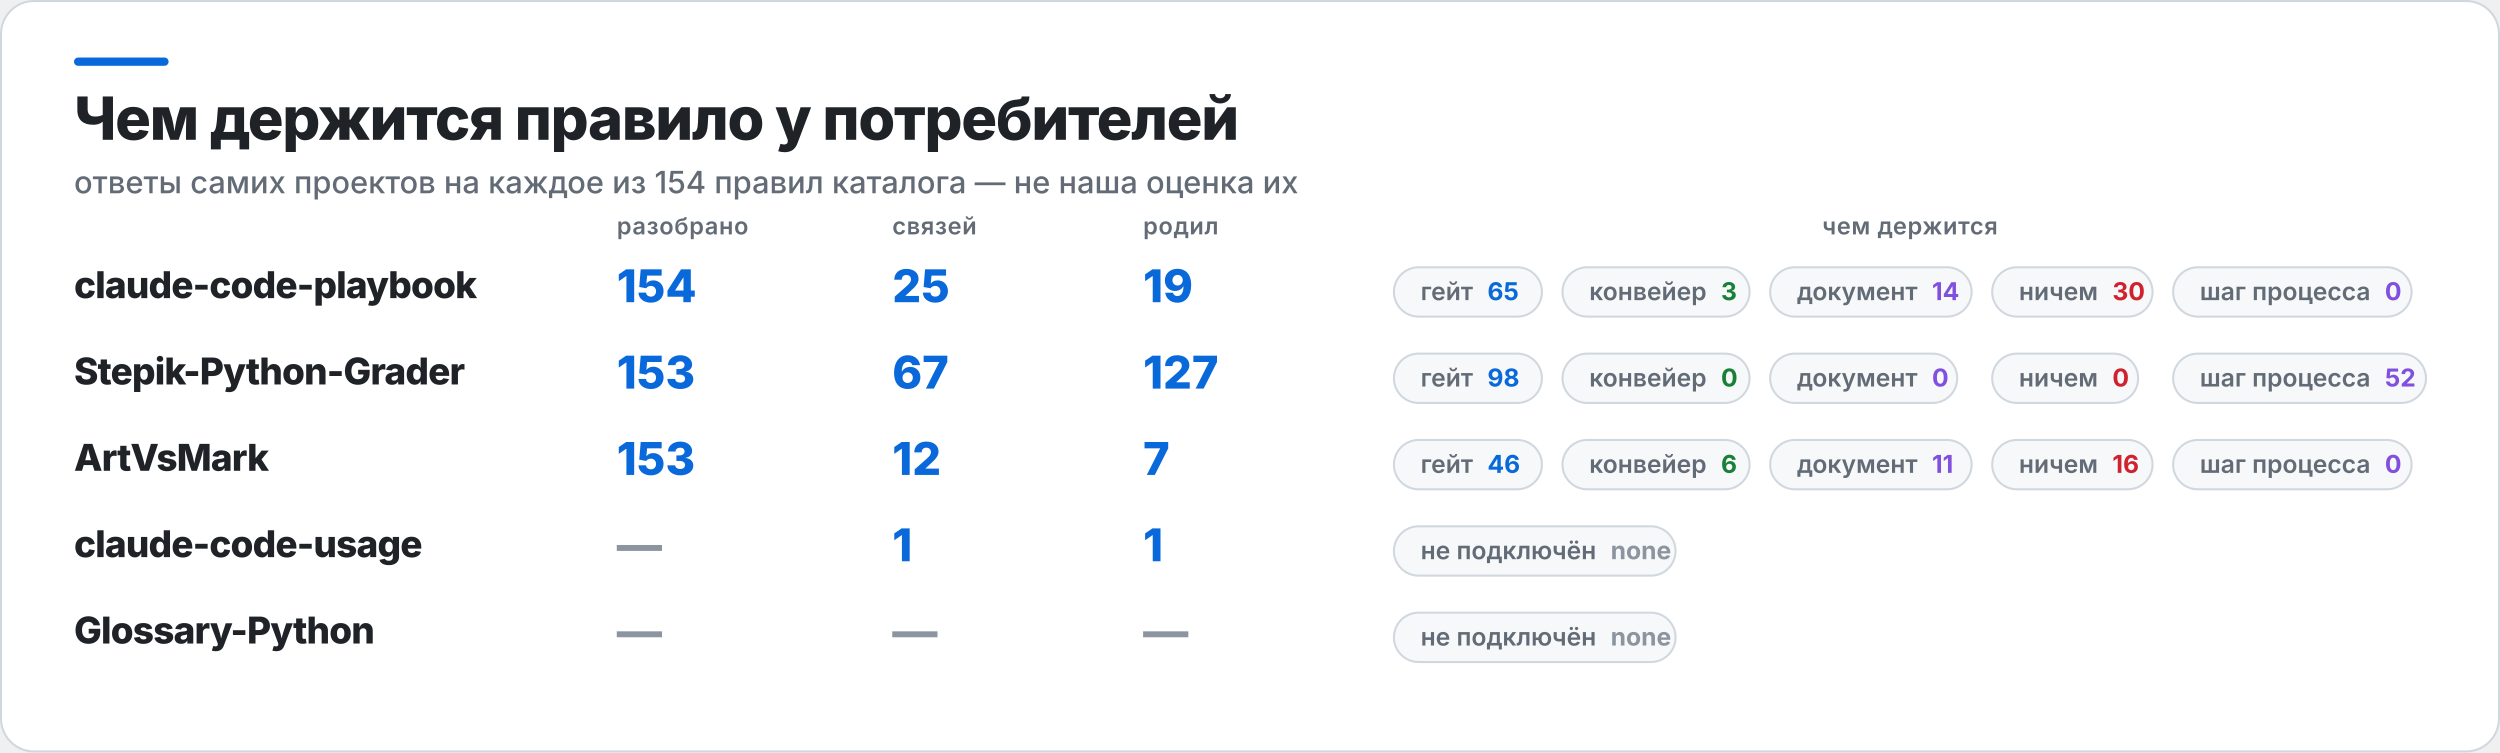
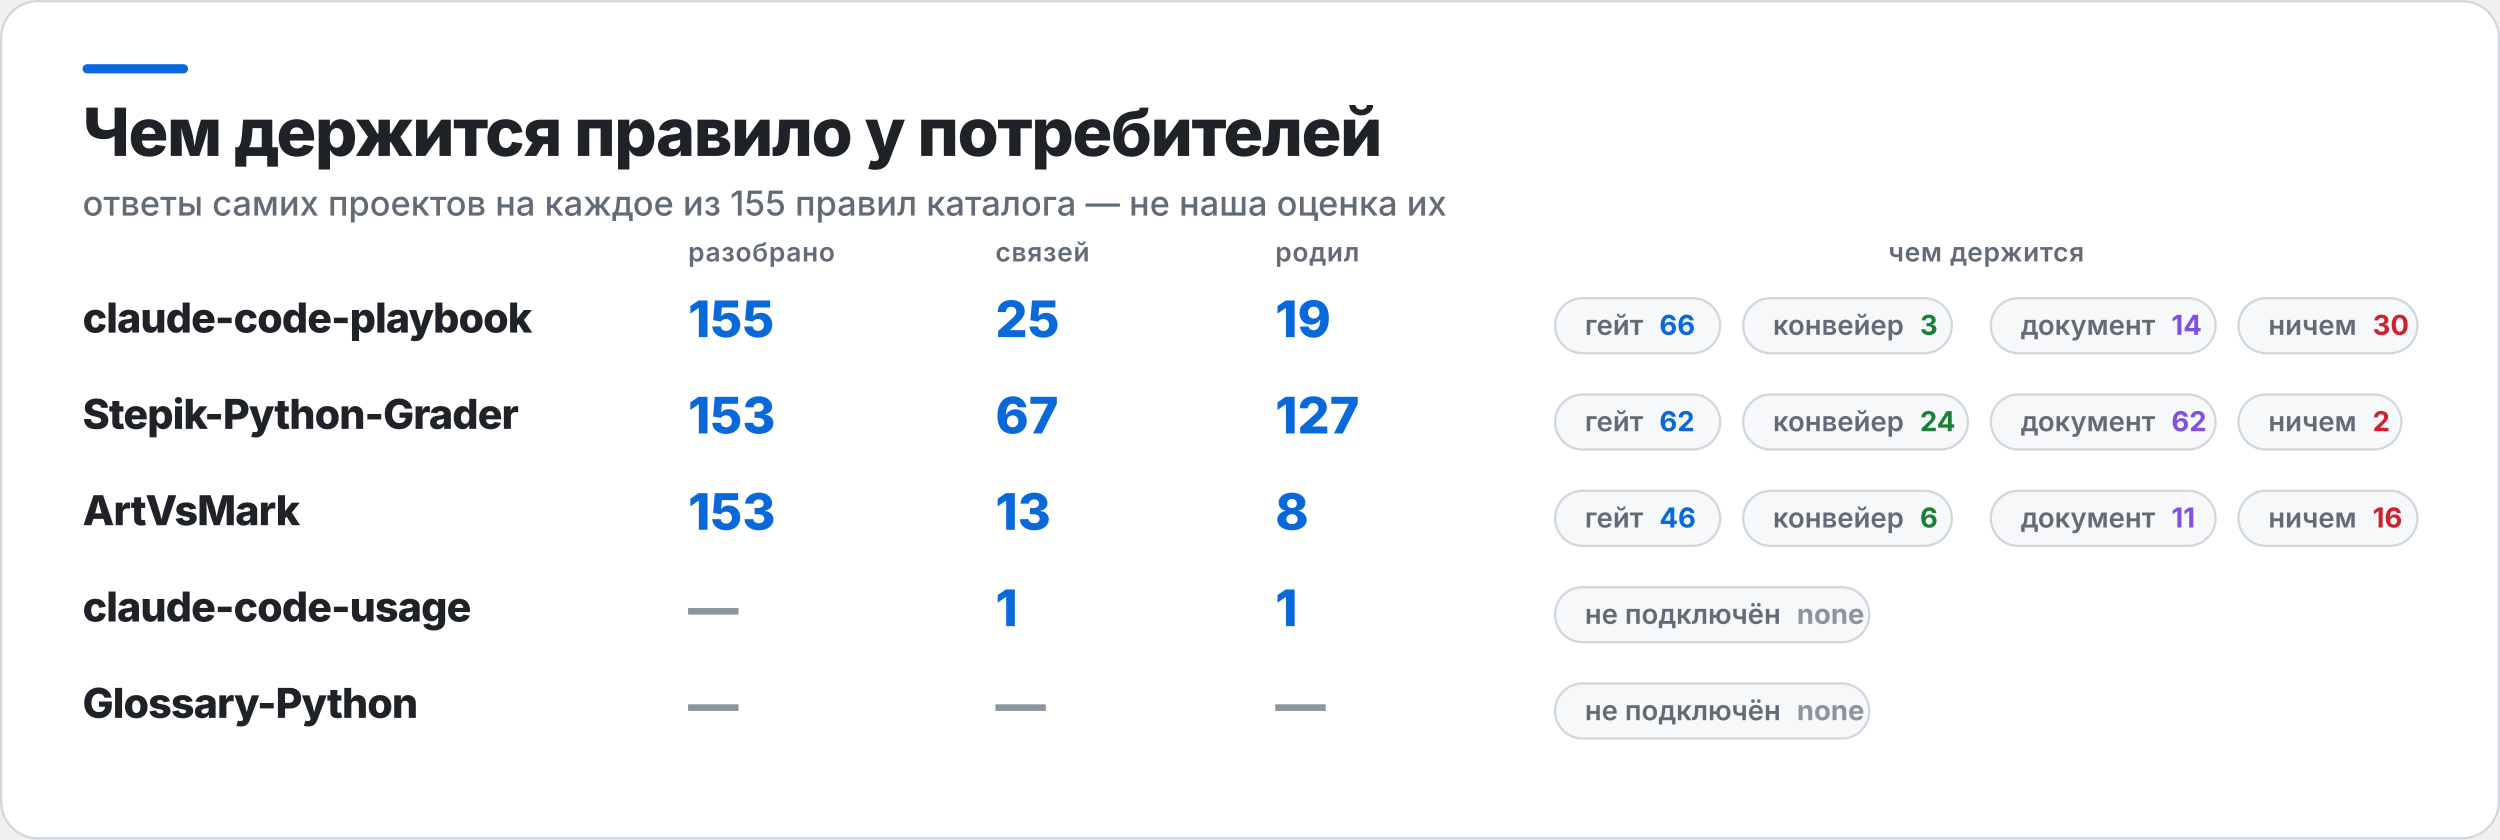
- <svg xmlns="http://www.w3.org/2000/svg" width="1216" height="366" viewBox="0 0 1216 366" role="img" aria-label="Чем держится правило у потребителей">
-   <rect x="0.5" y="0.5" width="1215" height="365" rx="16" fill="#FFFFFF" stroke="#D0D7DE" />
+ <svg xmlns="http://www.w3.org/2000/svg" width="1090" height="366" viewBox="0 0 1090 366" role="img" aria-label="Чем держится правило у потребителей">
+   <rect x="0.5" y="0.5" width="1089" height="365" rx="16" fill="#FFFFFF" stroke="#D0D7DE" />
  <rect x="36" y="28" width="46" height="4" rx="2" fill="#0969DA" />
  <text x="36" y="68" fill="#1F2328" font-family="Inter,Segoe UI,Helvetica,Arial,sans-serif" font-size="29" font-weight="800" letter-spacing="-0.6">Чем держится правило у потребителей</text>
-   <text x="36" y="94" fill="#636C76" font-family="Inter,Segoe UI,Helvetica,Arial,sans-serif" font-size="15" font-weight="500">ответы самих проектов на каждое из 154 правил каталога — не наша оценка их</text>
+   <text x="36" y="94" fill="#636C76" font-family="Inter,Segoe UI,Helvetica,Arial,sans-serif" font-size="15" font-weight="500">ответы самих проектов на каждое из 155 правил каталога — не наша оценка их</text>
  <text x="300" y="114" fill="#636C76" font-family="Inter,Segoe UI,Helvetica,Arial,sans-serif" font-size="11.5" font-weight="600" letter-spacing="0.3">разобрано</text>
  <text x="434" y="114" fill="#636C76" font-family="Inter,Segoe UI,Helvetica,Arial,sans-serif" font-size="11.5" font-weight="600" letter-spacing="0.3">связей</text>
  <text x="556" y="114" fill="#636C76" font-family="Inter,Segoe UI,Helvetica,Arial,sans-serif" font-size="11.5" font-weight="600" letter-spacing="0.3">родил</text>
-   <text x="929" y="114" fill="#636C76" font-family="Inter,Segoe UI,Helvetica,Arial,sans-serif" font-size="11.5" font-weight="600" letter-spacing="0.3" text-anchor="middle">чем держится</text>
+   <text x="866" y="114" fill="#636C76" font-family="Inter,Segoe UI,Helvetica,Arial,sans-serif" font-size="11.5" font-weight="600" letter-spacing="0.3" text-anchor="middle">чем держится</text>
  <text x="36" y="145" fill="#1F2328" font-family="Inter,Segoe UI,Helvetica,Arial,sans-serif" font-size="18" font-weight="800" letter-spacing="-0.4">claude-code-playbook</text>
-   <text x="300" y="147" fill="#0969DA" font-family="Inter,Segoe UI,Helvetica,Arial,sans-serif" font-size="22" font-weight="800">154</text>
+   <text x="300" y="147" fill="#0969DA" font-family="Inter,Segoe UI,Helvetica,Arial,sans-serif" font-size="22" font-weight="800">155</text>
  <text x="434" y="147" fill="#0969DA" font-family="Inter,Segoe UI,Helvetica,Arial,sans-serif" font-size="22" font-weight="800">25</text>
  <text x="556" y="147" fill="#0969DA" font-family="Inter,Segoe UI,Helvetica,Arial,sans-serif" font-size="22" font-weight="800">19</text>
  <rect x="678" y="130" width="72" height="24" rx="12" fill="#F6F8FA" stroke="#D0D7DE" />
-   <text x="691" y="146" fill="#636C76" font-family="Inter,Segoe UI,Helvetica,Arial,sans-serif" font-size="12" font-weight="600">гейт<tspan fill="#0969DA" font-weight="700" dx="7">65</tspan>
+   <text x="691" y="146" fill="#636C76" font-family="Inter,Segoe UI,Helvetica,Arial,sans-serif" font-size="12" font-weight="600">гейт<tspan fill="#0969DA" font-weight="700" dx="7">66</tspan>
  </text>
  <rect x="760" y="130" width="91" height="24" rx="12" fill="#F6F8FA" stroke="#D0D7DE" />
  <text x="773" y="146" fill="#636C76" font-family="Inter,Segoe UI,Helvetica,Arial,sans-serif" font-size="12" font-weight="600">конвейер<tspan fill="#1A7F37" font-weight="700" dx="7">3</tspan>
  </text>
-   <rect x="861" y="130" width="98" height="24" rx="12" fill="#F6F8FA" stroke="#D0D7DE" />
-   <text x="874" y="146" fill="#636C76" font-family="Inter,Segoe UI,Helvetica,Arial,sans-serif" font-size="12" font-weight="600">документ<tspan fill="#8250DF" font-weight="700" dx="7">14</tspan>
+   <rect x="868" y="130" width="98" height="24" rx="12" fill="#F6F8FA" stroke="#D0D7DE" />
+   <text x="881" y="146" fill="#636C76" font-family="Inter,Segoe UI,Helvetica,Arial,sans-serif" font-size="12" font-weight="600">документ<tspan fill="#8250DF" font-weight="700" dx="7">14</tspan>
  </text>
-   <rect x="969" y="130" width="78" height="24" rx="12" fill="#F6F8FA" stroke="#D0D7DE" />
-   <text x="982" y="146" fill="#636C76" font-family="Inter,Segoe UI,Helvetica,Arial,sans-serif" font-size="12" font-weight="600">ничем<tspan fill="#CF222E" font-weight="700" dx="7">30</tspan>
-   </text>
-   <rect x="1057" y="130" width="116" height="24" rx="12" fill="#F6F8FA" stroke="#D0D7DE" />
-   <text x="1070" y="146" fill="#636C76" font-family="Inter,Segoe UI,Helvetica,Arial,sans-serif" font-size="12" font-weight="600">шаг процесса<tspan fill="#8250DF" font-weight="700" dx="7">0</tspan>
+   <rect x="976" y="130" width="78" height="24" rx="12" fill="#F6F8FA" stroke="#D0D7DE" />
+   <text x="989" y="146" fill="#636C76" font-family="Inter,Segoe UI,Helvetica,Arial,sans-serif" font-size="12" font-weight="600">ничем<tspan fill="#CF222E" font-weight="700" dx="7">30</tspan>
  </text>
  <text x="36" y="187" fill="#1F2328" font-family="Inter,Segoe UI,Helvetica,Arial,sans-serif" font-size="18" font-weight="800" letter-spacing="-0.4">Stepik-Python-Grader</text>
  <text x="300" y="189" fill="#0969DA" font-family="Inter,Segoe UI,Helvetica,Arial,sans-serif" font-size="22" font-weight="800">153</text>
  <text x="434" y="189" fill="#0969DA" font-family="Inter,Segoe UI,Helvetica,Arial,sans-serif" font-size="22" font-weight="800">67</text>
  <text x="556" y="189" fill="#0969DA" font-family="Inter,Segoe UI,Helvetica,Arial,sans-serif" font-size="22" font-weight="800">127</text>
  <rect x="678" y="172" width="72" height="24" rx="12" fill="#F6F8FA" stroke="#D0D7DE" />
-   <text x="691" y="188" fill="#636C76" font-family="Inter,Segoe UI,Helvetica,Arial,sans-serif" font-size="12" font-weight="600">гейт<tspan fill="#0969DA" font-weight="700" dx="7">98</tspan>
+   <text x="691" y="188" fill="#636C76" font-family="Inter,Segoe UI,Helvetica,Arial,sans-serif" font-size="12" font-weight="600">гейт<tspan fill="#0969DA" font-weight="700" dx="7">62</tspan>
  </text>
-   <rect x="760" y="172" width="91" height="24" rx="12" fill="#F6F8FA" stroke="#D0D7DE" />
-   <text x="773" y="188" fill="#636C76" font-family="Inter,Segoe UI,Helvetica,Arial,sans-serif" font-size="12" font-weight="600">конвейер<tspan fill="#1A7F37" font-weight="700" dx="7">0</tspan>
+   <rect x="760" y="172" width="98" height="24" rx="12" fill="#F6F8FA" stroke="#D0D7DE" />
+   <text x="773" y="188" fill="#636C76" font-family="Inter,Segoe UI,Helvetica,Arial,sans-serif" font-size="12" font-weight="600">конвейер<tspan fill="#1A7F37" font-weight="700" dx="7">24</tspan>
  </text>
-   <rect x="861" y="172" width="91" height="24" rx="12" fill="#F6F8FA" stroke="#D0D7DE" />
-   <text x="874" y="188" fill="#636C76" font-family="Inter,Segoe UI,Helvetica,Arial,sans-serif" font-size="12" font-weight="600">документ<tspan fill="#8250DF" font-weight="700" dx="7">0</tspan>
+   <rect x="868" y="172" width="98" height="24" rx="12" fill="#F6F8FA" stroke="#D0D7DE" />
+   <text x="881" y="188" fill="#636C76" font-family="Inter,Segoe UI,Helvetica,Arial,sans-serif" font-size="12" font-weight="600">документ<tspan fill="#8250DF" font-weight="700" dx="7">62</tspan>
  </text>
-   <rect x="969" y="172" width="71" height="24" rx="12" fill="#F6F8FA" stroke="#D0D7DE" />
-   <text x="982" y="188" fill="#636C76" font-family="Inter,Segoe UI,Helvetica,Arial,sans-serif" font-size="12" font-weight="600">ничем<tspan fill="#CF222E" font-weight="700" dx="7">0</tspan>
-   </text>
-   <rect x="1057" y="172" width="123" height="24" rx="12" fill="#F6F8FA" stroke="#D0D7DE" />
-   <text x="1070" y="188" fill="#636C76" font-family="Inter,Segoe UI,Helvetica,Arial,sans-serif" font-size="12" font-weight="600">шаг процесса<tspan fill="#8250DF" font-weight="700" dx="7">52</tspan>
+   <rect x="976" y="172" width="71" height="24" rx="12" fill="#F6F8FA" stroke="#D0D7DE" />
+   <text x="989" y="188" fill="#636C76" font-family="Inter,Segoe UI,Helvetica,Arial,sans-serif" font-size="12" font-weight="600">ничем<tspan fill="#CF222E" font-weight="700" dx="7">2</tspan>
  </text>
  <text x="36" y="229" fill="#1F2328" font-family="Inter,Segoe UI,Helvetica,Arial,sans-serif" font-size="18" font-weight="800" letter-spacing="-0.4">ArtVsMark</text>
  <text x="300" y="231" fill="#0969DA" font-family="Inter,Segoe UI,Helvetica,Arial,sans-serif" font-size="22" font-weight="800">153</text>
-   <text x="434" y="231" fill="#0969DA" font-family="Inter,Segoe UI,Helvetica,Arial,sans-serif" font-size="22" font-weight="800">12</text>
-   <text x="556" y="231" fill="#0969DA" font-family="Inter,Segoe UI,Helvetica,Arial,sans-serif" font-size="22" font-weight="800">7</text>
+   <text x="434" y="231" fill="#0969DA" font-family="Inter,Segoe UI,Helvetica,Arial,sans-serif" font-size="22" font-weight="800">13</text>
+   <text x="556" y="231" fill="#0969DA" font-family="Inter,Segoe UI,Helvetica,Arial,sans-serif" font-size="22" font-weight="800">8</text>
  <rect x="678" y="214" width="72" height="24" rx="12" fill="#F6F8FA" stroke="#D0D7DE" />
  <text x="691" y="230" fill="#636C76" font-family="Inter,Segoe UI,Helvetica,Arial,sans-serif" font-size="12" font-weight="600">гейт<tspan fill="#0969DA" font-weight="700" dx="7">46</tspan>
  </text>
  <rect x="760" y="214" width="91" height="24" rx="12" fill="#F6F8FA" stroke="#D0D7DE" />
  <text x="773" y="230" fill="#636C76" font-family="Inter,Segoe UI,Helvetica,Arial,sans-serif" font-size="12" font-weight="600">конвейер<tspan fill="#1A7F37" font-weight="700" dx="7">6</tspan>
  </text>
-   <rect x="861" y="214" width="98" height="24" rx="12" fill="#F6F8FA" stroke="#D0D7DE" />
-   <text x="874" y="230" fill="#636C76" font-family="Inter,Segoe UI,Helvetica,Arial,sans-serif" font-size="12" font-weight="600">документ<tspan fill="#8250DF" font-weight="700" dx="7">11</tspan>
+   <rect x="868" y="214" width="98" height="24" rx="12" fill="#F6F8FA" stroke="#D0D7DE" />
+   <text x="881" y="230" fill="#636C76" font-family="Inter,Segoe UI,Helvetica,Arial,sans-serif" font-size="12" font-weight="600">документ<tspan fill="#8250DF" font-weight="700" dx="7">11</tspan>
  </text>
-   <rect x="969" y="214" width="78" height="24" rx="12" fill="#F6F8FA" stroke="#D0D7DE" />
-   <text x="982" y="230" fill="#636C76" font-family="Inter,Segoe UI,Helvetica,Arial,sans-serif" font-size="12" font-weight="600">ничем<tspan fill="#CF222E" font-weight="700" dx="7">16</tspan>
-   </text>
-   <rect x="1057" y="214" width="116" height="24" rx="12" fill="#F6F8FA" stroke="#D0D7DE" />
-   <text x="1070" y="230" fill="#636C76" font-family="Inter,Segoe UI,Helvetica,Arial,sans-serif" font-size="12" font-weight="600">шаг процесса<tspan fill="#8250DF" font-weight="700" dx="7">0</tspan>
+   <rect x="976" y="214" width="78" height="24" rx="12" fill="#F6F8FA" stroke="#D0D7DE" />
+   <text x="989" y="230" fill="#636C76" font-family="Inter,Segoe UI,Helvetica,Arial,sans-serif" font-size="12" font-weight="600">ничем<tspan fill="#CF222E" font-weight="700" dx="7">16</tspan>
  </text>
  <text x="36" y="271" fill="#1F2328" font-family="Inter,Segoe UI,Helvetica,Arial,sans-serif" font-size="18" font-weight="800" letter-spacing="-0.4">claude-code-usage</text>
  <text x="300" y="273" fill="#8C959F" font-family="Inter,Segoe UI,Helvetica,Arial,sans-serif" font-size="22" font-weight="800">—</text>
  <text x="434" y="273" fill="#0969DA" font-family="Inter,Segoe UI,Helvetica,Arial,sans-serif" font-size="22" font-weight="800">1</text>
  <text x="556" y="273" fill="#0969DA" font-family="Inter,Segoe UI,Helvetica,Arial,sans-serif" font-size="22" font-weight="800">1</text>
  <rect x="678" y="256" width="137" height="24" rx="12" fill="#F6F8FA" stroke="#D0D7DE" />
  <text x="691" y="272" fill="#636C76" font-family="Inter,Segoe UI,Helvetica,Arial,sans-serif" font-size="12" font-weight="600">не подключён<tspan fill="#8C959F" font-weight="700" dx="7">none</tspan>
  </text>
  <text x="36" y="313" fill="#1F2328" font-family="Inter,Segoe UI,Helvetica,Arial,sans-serif" font-size="18" font-weight="800" letter-spacing="-0.4">Glossary-Python</text>
  <text x="300" y="315" fill="#8C959F" font-family="Inter,Segoe UI,Helvetica,Arial,sans-serif" font-size="22" font-weight="800">—</text>
  <text x="434" y="315" fill="#8C959F" font-family="Inter,Segoe UI,Helvetica,Arial,sans-serif" font-size="22" font-weight="800">—</text>
  <text x="556" y="315" fill="#8C959F" font-family="Inter,Segoe UI,Helvetica,Arial,sans-serif" font-size="22" font-weight="800">—</text>
  <rect x="678" y="298" width="137" height="24" rx="12" fill="#F6F8FA" stroke="#D0D7DE" />
  <text x="691" y="314" fill="#636C76" font-family="Inter,Segoe UI,Helvetica,Arial,sans-serif" font-size="12" font-weight="600">не подключён<tspan fill="#8C959F" font-weight="700" dx="7">none</tspan>
  </text>
</svg>
